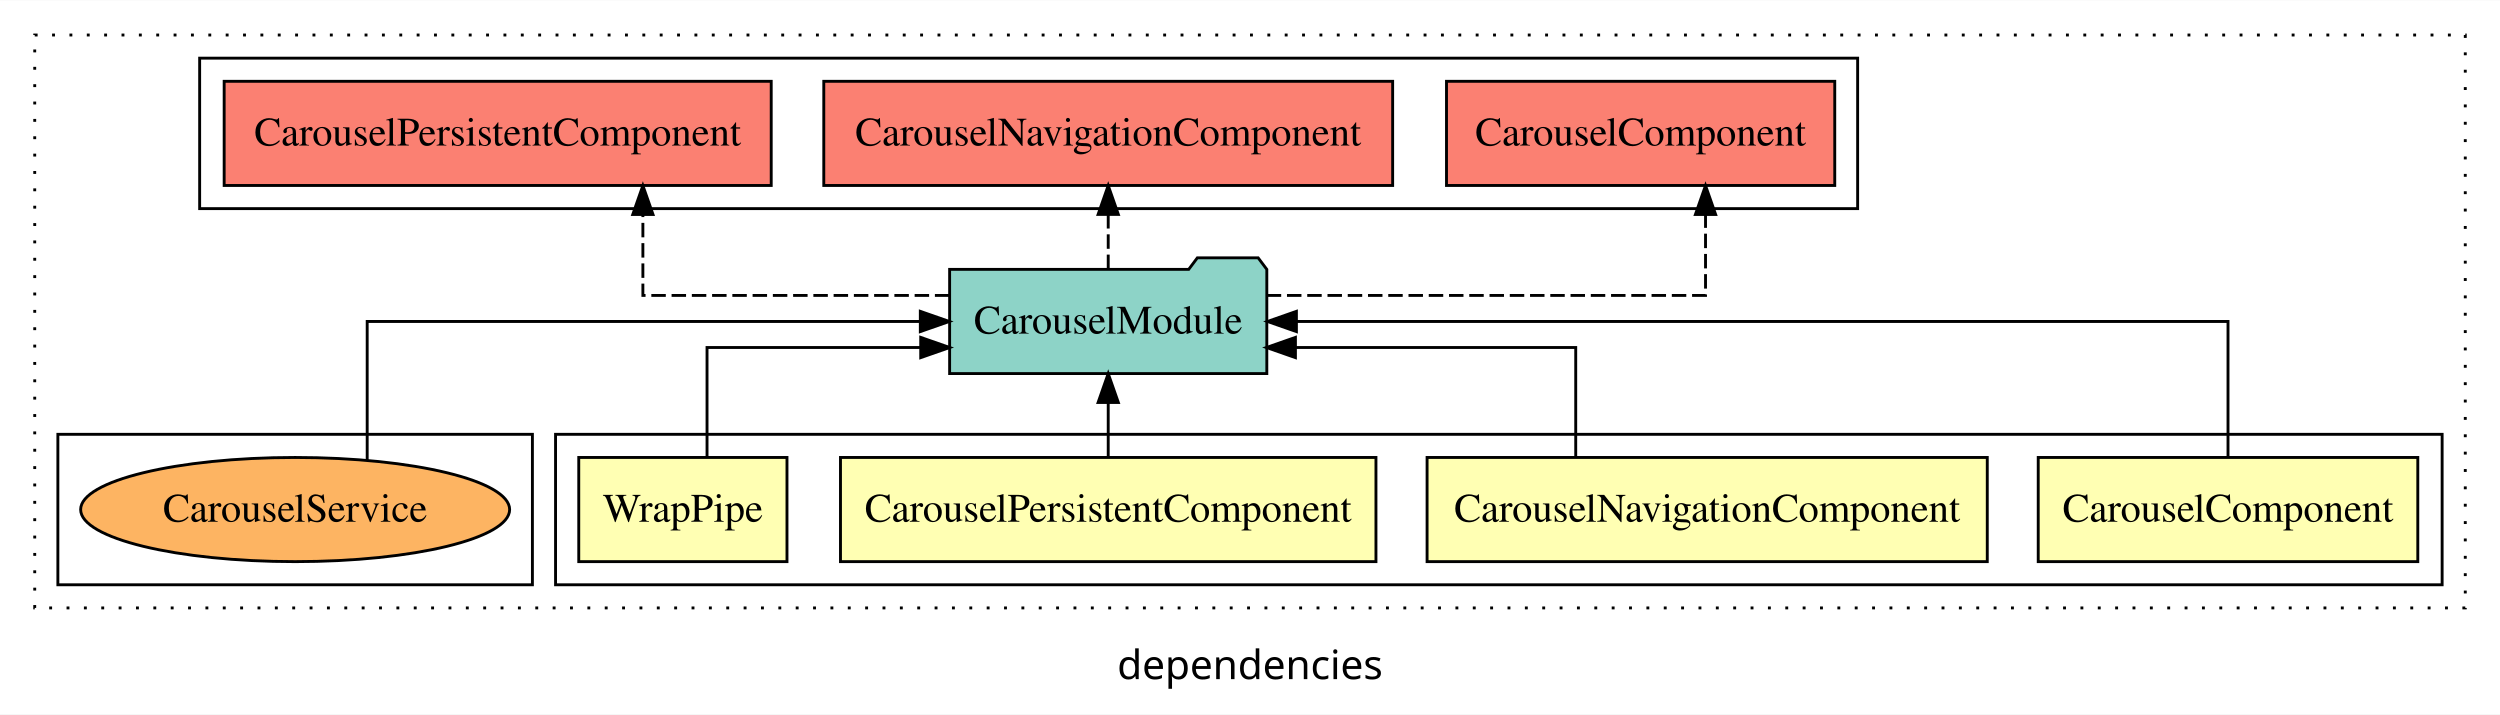
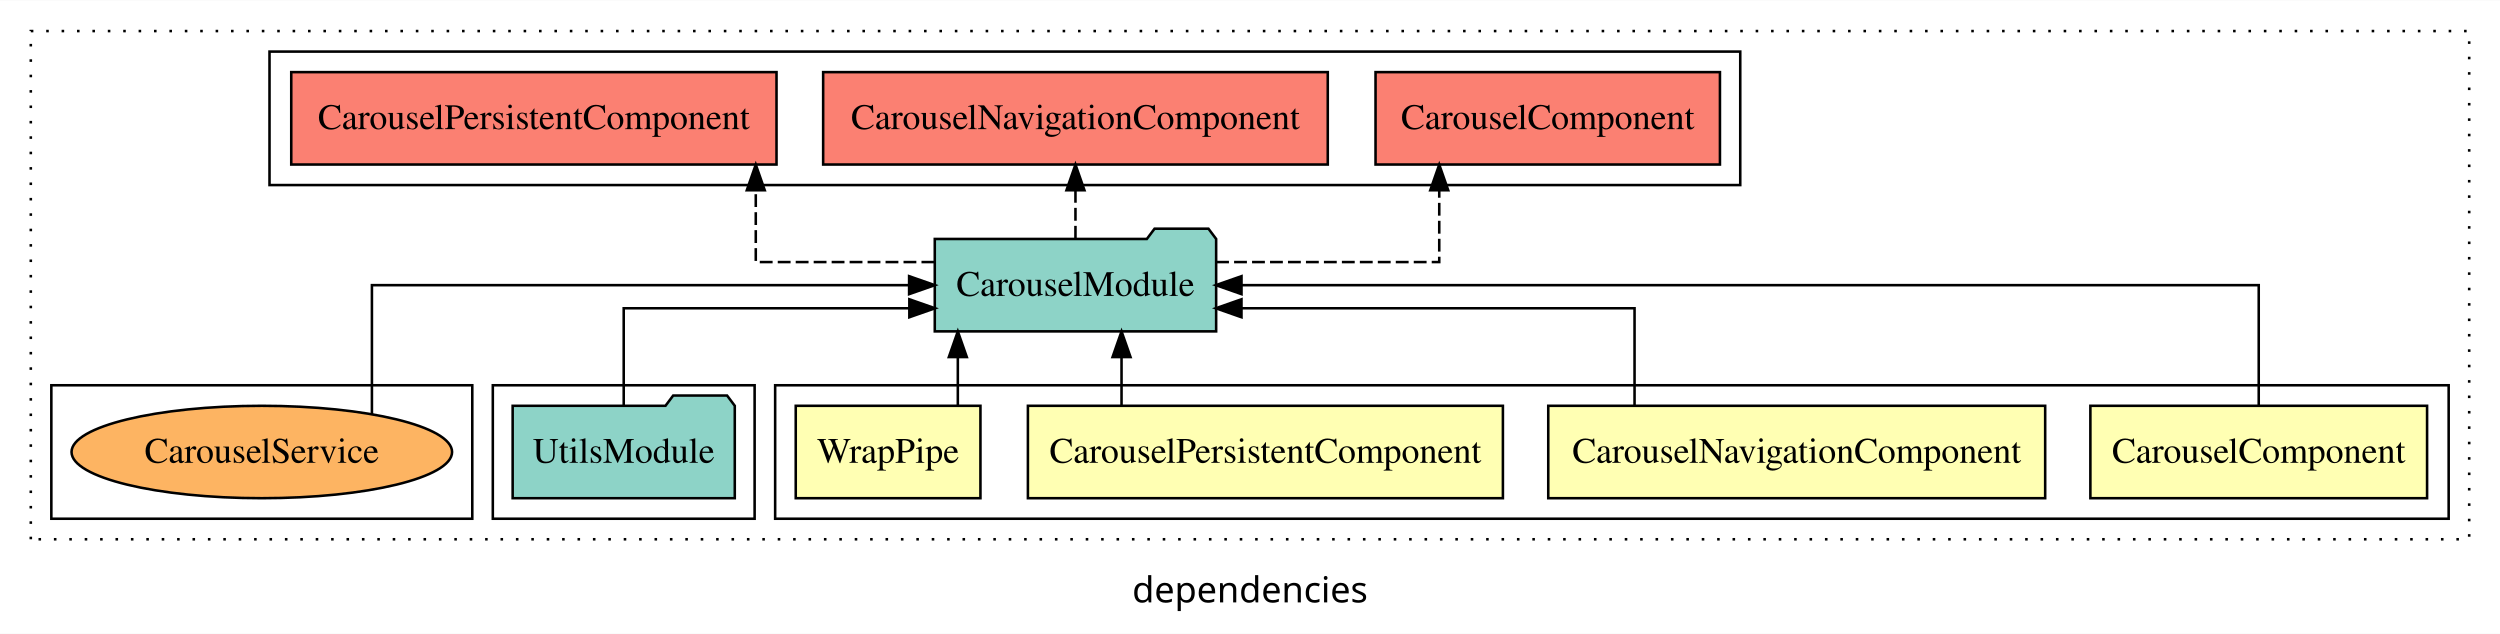
- <svg xmlns="http://www.w3.org/2000/svg" width="864pt" height="247pt" viewBox="0.00 0.00 864.00 246.80">
+ <svg xmlns="http://www.w3.org/2000/svg" width="974pt" height="247pt" viewBox="0.00 0.00 974.00 246.80">
  <g id="graph0" class="graph" transform="scale(1 1) rotate(0) translate(4 242.8)">
-     <polygon fill="white" stroke="transparent" points="-4,4 -4,-242.8 860,-242.8 860,4 -4,4" />
-     <text text-anchor="middle" x="428" y="-8.2" font-family="sans-serif" font-size="14.00">dependencies</text>
+     <polygon fill="white" stroke="transparent" points="-4,4 -4,-242.8 970,-242.8 970,4 -4,4" />
+     <text text-anchor="middle" x="483" y="-8.2" font-family="sans-serif" font-size="14.00">dependencies</text>
    <g id="clust1" class="cluster">
-       <polygon fill="none" stroke="black" stroke-dasharray="1,5" points="8,-32.8 8,-230.8 848,-230.8 848,-32.8 8,-32.8" />
+       <polygon fill="none" stroke="black" stroke-dasharray="1,5" points="8,-32.8 8,-230.8 958,-230.8 958,-32.8 8,-32.8" />
    </g>
    <g id="clust2" class="cluster">
-       <polygon fill="none" stroke="black" points="188,-40.8 188,-92.8 840,-92.8 840,-40.8 188,-40.8" />
+       <polygon fill="none" stroke="black" points="298,-40.8 298,-92.8 950,-92.8 950,-40.8 298,-40.8" />
    </g>
    <g id="clust8" class="cluster">
-       <polygon fill="none" stroke="black" points="65,-170.8 65,-222.8 638,-222.8 638,-170.8 65,-170.8" />
+       <polygon fill="none" stroke="black" points="101,-170.8 101,-222.8 674,-222.8 674,-170.8 101,-170.8" />
+     </g>
+     <g id="clust7" class="cluster">
+       <polygon fill="none" stroke="black" points="188,-40.8 188,-92.8 290,-92.8 290,-40.8 188,-40.8" />
    </g>
    <g id="clust10" class="cluster">
      <polygon fill="none" stroke="black" points="16,-40.8 16,-92.8 180,-92.8 180,-40.8 16,-40.8" />
    </g>
    <g id="node1" class="node">
-       <polygon fill="#ffffb3" stroke="black" points="831.59,-84.8 700.41,-84.8 700.41,-48.8 831.59,-48.8 831.59,-84.8" />
-       <text text-anchor="middle" x="766" y="-62.6" font-family="Times,serif" font-size="14.00">CarouselComponent</text>
+       <polygon fill="#ffffb3" stroke="black" points="941.59,-84.8 810.41,-84.8 810.41,-48.8 941.59,-48.8 941.59,-84.8" />
+       <text text-anchor="middle" x="876" y="-62.6" font-family="Times,serif" font-size="14.00">CarouselComponent</text>
    </g>
    <g id="node5" class="node">
-       <polygon fill="#8dd3c7" stroke="black" points="433.81,-149.8 430.81,-153.8 409.81,-153.8 406.81,-149.8 324.19,-149.8 324.19,-113.8 433.81,-113.8 433.81,-149.8" />
-       <text text-anchor="middle" x="379" y="-127.6" font-family="Times,serif" font-size="14.00">CarouselModule</text>
+       <polygon fill="#8dd3c7" stroke="black" points="469.81,-149.8 466.81,-153.8 445.81,-153.8 442.81,-149.8 360.19,-149.8 360.19,-113.8 469.81,-113.8 469.81,-149.8" />
+       <text text-anchor="middle" x="415" y="-127.6" font-family="Times,serif" font-size="14.00">CarouselModule</text>
    </g>
    <g id="edge1" class="edge">
-       <path fill="none" stroke="black" d="M766,-84.91C766,-104.14 766,-131.8 766,-131.8 766,-131.8 444.04,-131.8 444.04,-131.8" />
-       <polygon fill="black" stroke="black" points="444.04,-128.3 434.04,-131.8 444.04,-135.3 444.04,-128.3" />
+       <path fill="none" stroke="black" d="M876,-84.91C876,-104.14 876,-131.8 876,-131.8 876,-131.8 479.69,-131.8 479.69,-131.8" />
+       <polygon fill="black" stroke="black" points="479.69,-128.3 469.69,-131.8 479.69,-135.3 479.69,-128.3" />
    </g>
    <g id="node2" class="node">
-       <polygon fill="#ffffb3" stroke="black" points="682.8,-84.8 489.2,-84.8 489.2,-48.8 682.8,-48.8 682.8,-84.8" />
-       <text text-anchor="middle" x="586" y="-62.6" font-family="Times,serif" font-size="14.00">CarouselNavigationComponent</text>
+       <polygon fill="#ffffb3" stroke="black" points="792.8,-84.8 599.2,-84.8 599.2,-48.8 792.8,-48.8 792.8,-84.8" />
+       <text text-anchor="middle" x="696" y="-62.6" font-family="Times,serif" font-size="14.00">CarouselNavigationComponent</text>
    </g>
    <g id="edge2" class="edge">
-       <path fill="none" stroke="black" d="M540.57,-84.83C540.57,-101.2 540.57,-122.8 540.57,-122.8 540.57,-122.8 443.7,-122.8 443.7,-122.8" />
-       <polygon fill="black" stroke="black" points="443.7,-119.3 433.7,-122.8 443.7,-126.3 443.7,-119.3" />
+       <path fill="none" stroke="black" d="M632.82,-84.83C632.82,-101.2 632.82,-122.8 632.82,-122.8 632.82,-122.8 479.68,-122.8 479.68,-122.8" />
+       <polygon fill="black" stroke="black" points="479.68,-119.3 469.68,-122.8 479.68,-126.3 479.68,-119.3" />
    </g>
    <g id="node3" class="node">
-       <polygon fill="#ffffb3" stroke="black" points="471.53,-84.8 286.47,-84.8 286.47,-48.8 471.53,-48.8 471.53,-84.8" />
-       <text text-anchor="middle" x="379" y="-62.6" font-family="Times,serif" font-size="14.00">CarouselPersistentComponent</text>
+       <polygon fill="#ffffb3" stroke="black" points="581.53,-84.8 396.47,-84.8 396.47,-48.8 581.53,-48.8 581.53,-84.8" />
+       <text text-anchor="middle" x="489" y="-62.6" font-family="Times,serif" font-size="14.00">CarouselPersistentComponent</text>
    </g>
    <g id="edge3" class="edge">
-       <path fill="none" stroke="black" d="M379,-84.91C379,-84.91 379,-103.79 379,-103.79" />
-       <polygon fill="black" stroke="black" points="375.5,-103.79 379,-113.79 382.5,-103.79 375.5,-103.79" />
+       <path fill="none" stroke="black" d="M432.95,-84.91C432.95,-84.91 432.95,-103.79 432.95,-103.79" />
+       <polygon fill="black" stroke="black" points="429.45,-103.79 432.95,-113.79 436.45,-103.79 429.45,-103.79" />
    </g>
    <g id="node4" class="node">
-       <polygon fill="#ffffb3" stroke="black" points="267.98,-84.8 196.02,-84.8 196.02,-48.8 267.98,-48.8 267.98,-84.8" />
-       <text text-anchor="middle" x="232" y="-62.6" font-family="Times,serif" font-size="14.00">WrapPipe</text>
+       <polygon fill="#ffffb3" stroke="black" points="377.98,-84.8 306.02,-84.8 306.02,-48.8 377.98,-48.8 377.98,-84.8" />
+       <text text-anchor="middle" x="342" y="-62.6" font-family="Times,serif" font-size="14.00">WrapPipe</text>
    </g>
    <g id="edge4" class="edge">
-       <path fill="none" stroke="black" d="M240.35,-84.83C240.35,-101.2 240.35,-122.8 240.35,-122.8 240.35,-122.8 314.2,-122.8 314.2,-122.8" />
-       <polygon fill="black" stroke="black" points="314.2,-126.3 324.2,-122.8 314.2,-119.3 314.2,-126.3" />
+       <path fill="none" stroke="black" d="M369.17,-84.91C369.17,-84.91 369.17,-103.79 369.17,-103.79" />
+       <polygon fill="black" stroke="black" points="365.67,-103.79 369.17,-113.79 372.67,-103.79 365.67,-103.79" />
+     </g>
+     <g id="node7" class="node">
+       <polygon fill="#fb8072" stroke="black" points="666.09,-214.8 531.91,-214.8 531.91,-178.8 666.09,-178.8 666.09,-214.8" />
+       <text text-anchor="middle" x="599" y="-192.6" font-family="Times,serif" font-size="14.00">CarouselComponent </text>
+     </g>
+     <g id="edge6" class="edge">
+       <path fill="none" stroke="black" stroke-dasharray="5,2" d="M469.8,-140.8C509.68,-140.8 556.73,-140.8 556.73,-140.8 556.73,-140.8 556.73,-168.77 556.73,-168.77" />
+       <polygon fill="black" stroke="black" points="553.23,-168.77 556.73,-178.77 560.23,-168.77 553.23,-168.77" />
+     </g>
+     <g id="node8" class="node">
+       <polygon fill="#fb8072" stroke="black" points="513.3,-214.8 316.7,-214.8 316.7,-178.8 513.3,-178.8 513.3,-214.8" />
+       <text text-anchor="middle" x="415" y="-192.6" font-family="Times,serif" font-size="14.00">CarouselNavigationComponent </text>
+     </g>
+     <g id="edge7" class="edge">
+       <path fill="none" stroke="black" stroke-dasharray="5,2" d="M415,-149.91C415,-149.91 415,-168.79 415,-168.79" />
+       <polygon fill="black" stroke="black" points="411.5,-168.79 415,-178.79 418.5,-168.79 411.5,-168.79" />
+     </g>
+     <g id="node9" class="node">
+       <polygon fill="#fb8072" stroke="black" points="298.53,-214.8 109.47,-214.8 109.47,-178.8 298.53,-178.8 298.53,-214.8" />
+       <text text-anchor="middle" x="204" y="-192.6" font-family="Times,serif" font-size="14.00">CarouselPersistentComponent </text>
+     </g>
+     <g id="edge8" class="edge">
+       <path fill="none" stroke="black" stroke-dasharray="5,2" d="M360.01,-140.8C326.64,-140.8 290.45,-140.8 290.45,-140.8 290.45,-140.8 290.45,-168.77 290.45,-168.77" />
+       <polygon fill="black" stroke="black" points="286.95,-168.77 290.45,-178.77 293.95,-168.77 286.95,-168.77" />
    </g>
    <g id="node6" class="node">
-       <polygon fill="#fb8072" stroke="black" points="630.09,-214.8 495.91,-214.8 495.91,-178.8 630.09,-178.8 630.09,-214.8" />
-       <text text-anchor="middle" x="563" y="-192.6" font-family="Times,serif" font-size="14.00">CarouselComponent </text>
+       <polygon fill="#8dd3c7" stroke="black" points="282.27,-84.8 279.27,-88.8 258.27,-88.8 255.27,-84.8 195.73,-84.8 195.73,-48.8 282.27,-48.8 282.27,-84.8" />
+       <text text-anchor="middle" x="239" y="-62.6" font-family="Times,serif" font-size="14.00">UtilsModule</text>
    </g>
    <g id="edge5" class="edge">
-       <path fill="none" stroke="black" stroke-dasharray="5,2" d="M433.78,-140.8C494.93,-140.8 585.43,-140.8 585.43,-140.8 585.43,-140.8 585.43,-168.77 585.43,-168.77" />
-       <polygon fill="black" stroke="black" points="581.93,-168.77 585.43,-178.77 588.93,-168.77 581.93,-168.77" />
+       <path fill="none" stroke="black" d="M239,-84.83C239,-101.2 239,-122.8 239,-122.8 239,-122.8 350.28,-122.8 350.28,-122.8" />
+       <polygon fill="black" stroke="black" points="350.28,-126.3 360.28,-122.8 350.28,-119.3 350.28,-126.3" />
    </g>
-     <g id="node7" class="node">
-       <polygon fill="#fb8072" stroke="black" points="477.3,-214.8 280.7,-214.8 280.7,-178.8 477.3,-178.8 477.3,-214.8" />
-       <text text-anchor="middle" x="379" y="-192.6" font-family="Times,serif" font-size="14.00">CarouselNavigationComponent </text>
-     </g>
-     <g id="edge6" class="edge">
-       <path fill="none" stroke="black" stroke-dasharray="5,2" d="M379,-149.91C379,-149.91 379,-168.79 379,-168.79" />
-       <polygon fill="black" stroke="black" points="375.5,-168.79 379,-178.79 382.5,-168.79 375.5,-168.79" />
-     </g>
-     <g id="node8" class="node">
-       <polygon fill="#fb8072" stroke="black" points="262.53,-214.8 73.47,-214.8 73.47,-178.8 262.53,-178.8 262.53,-214.8" />
-       <text text-anchor="middle" x="168" y="-192.6" font-family="Times,serif" font-size="14.00">CarouselPersistentComponent </text>
-     </g>
-     <g id="edge7" class="edge">
-       <path fill="none" stroke="black" stroke-dasharray="5,2" d="M324.1,-140.8C277.52,-140.8 218.18,-140.8 218.18,-140.8 218.18,-140.8 218.18,-168.77 218.18,-168.77" />
-       <polygon fill="black" stroke="black" points="214.68,-168.77 218.18,-178.77 221.68,-168.77 214.68,-168.77" />
-     </g>
-     <g id="node9" class="node">
+     <g id="node10" class="node">
      <ellipse fill="#fdb462" stroke="black" cx="98" cy="-66.8" rx="74.13" ry="18" />
      <text text-anchor="middle" x="98" y="-62.6" font-family="Times,serif" font-size="14.00">CarouselService</text>
    </g>
-     <g id="edge8" class="edge">
-       <path fill="none" stroke="black" d="M122.9,-83.88C122.9,-103.14 122.9,-131.8 122.9,-131.8 122.9,-131.8 314.06,-131.8 314.06,-131.8" />
-       <polygon fill="black" stroke="black" points="314.06,-135.3 324.06,-131.8 314.06,-128.3 314.06,-135.3" />
+     <g id="edge9" class="edge">
+       <path fill="none" stroke="black" d="M140.9,-81.55C140.9,-100.73 140.9,-131.8 140.9,-131.8 140.9,-131.8 350.19,-131.8 350.19,-131.8" />
+       <polygon fill="black" stroke="black" points="350.19,-135.3 360.19,-131.8 350.19,-128.3 350.19,-135.3" />
    </g>
  </g>
</svg>
